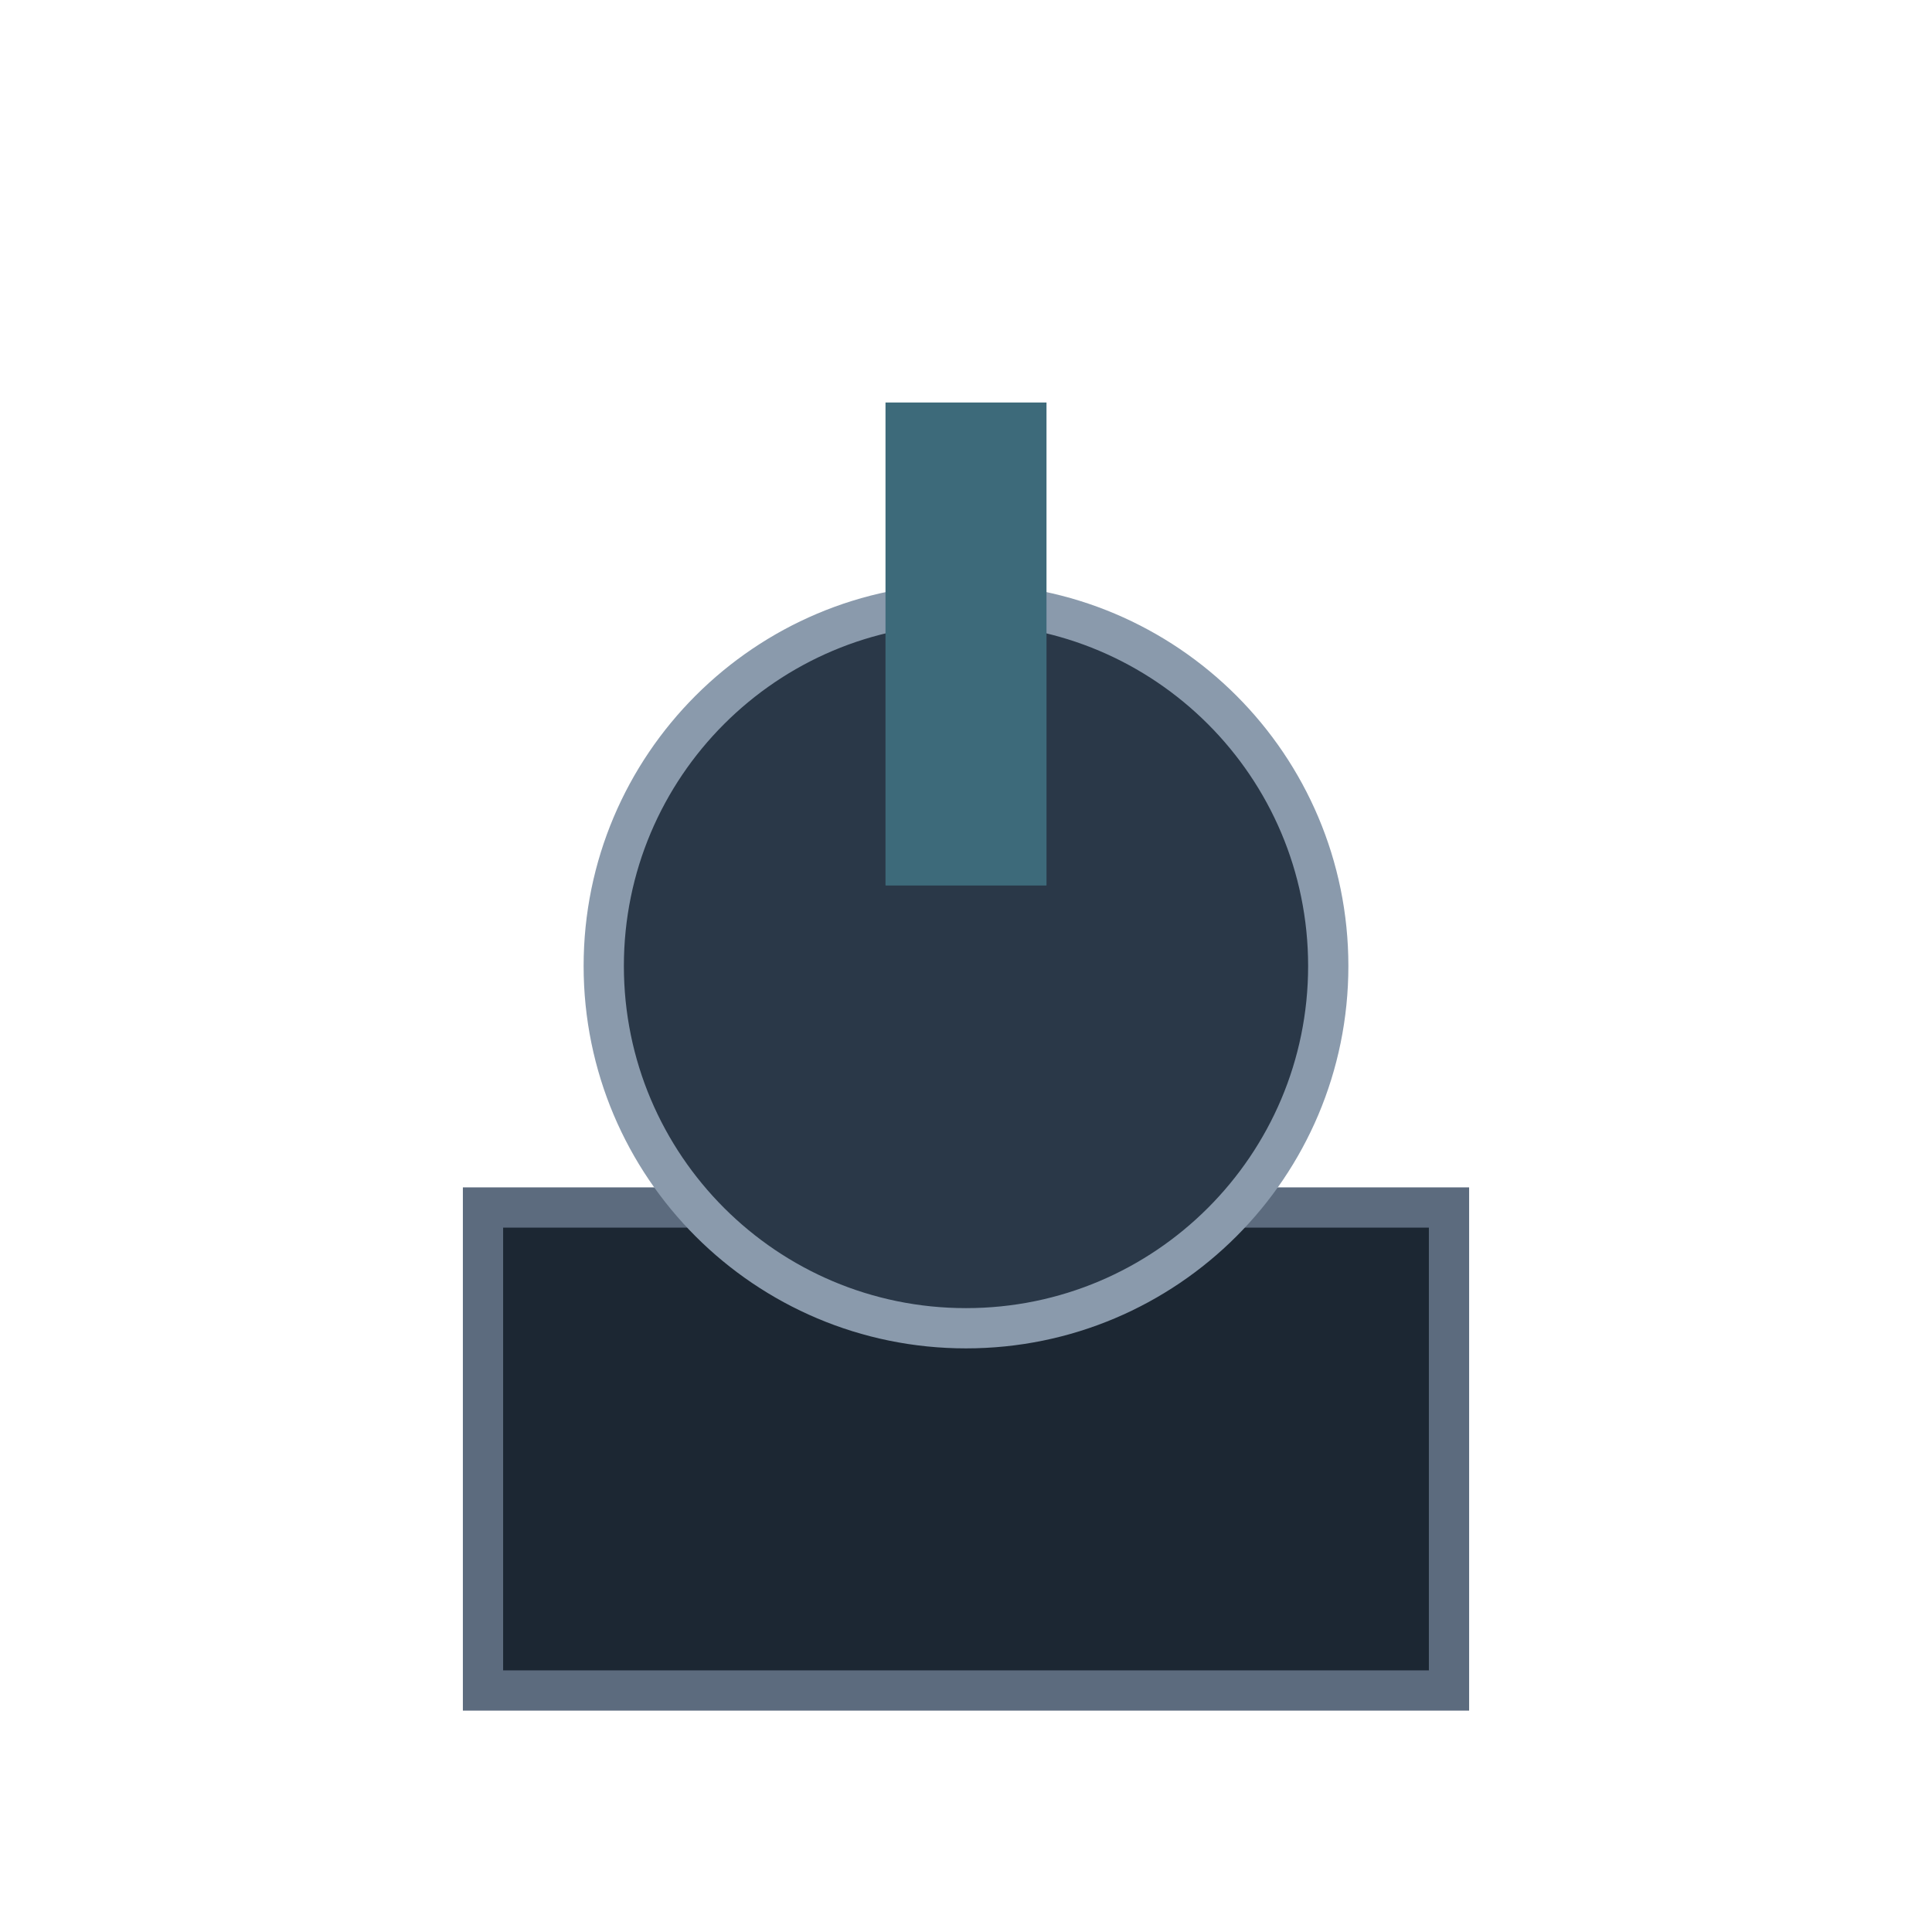
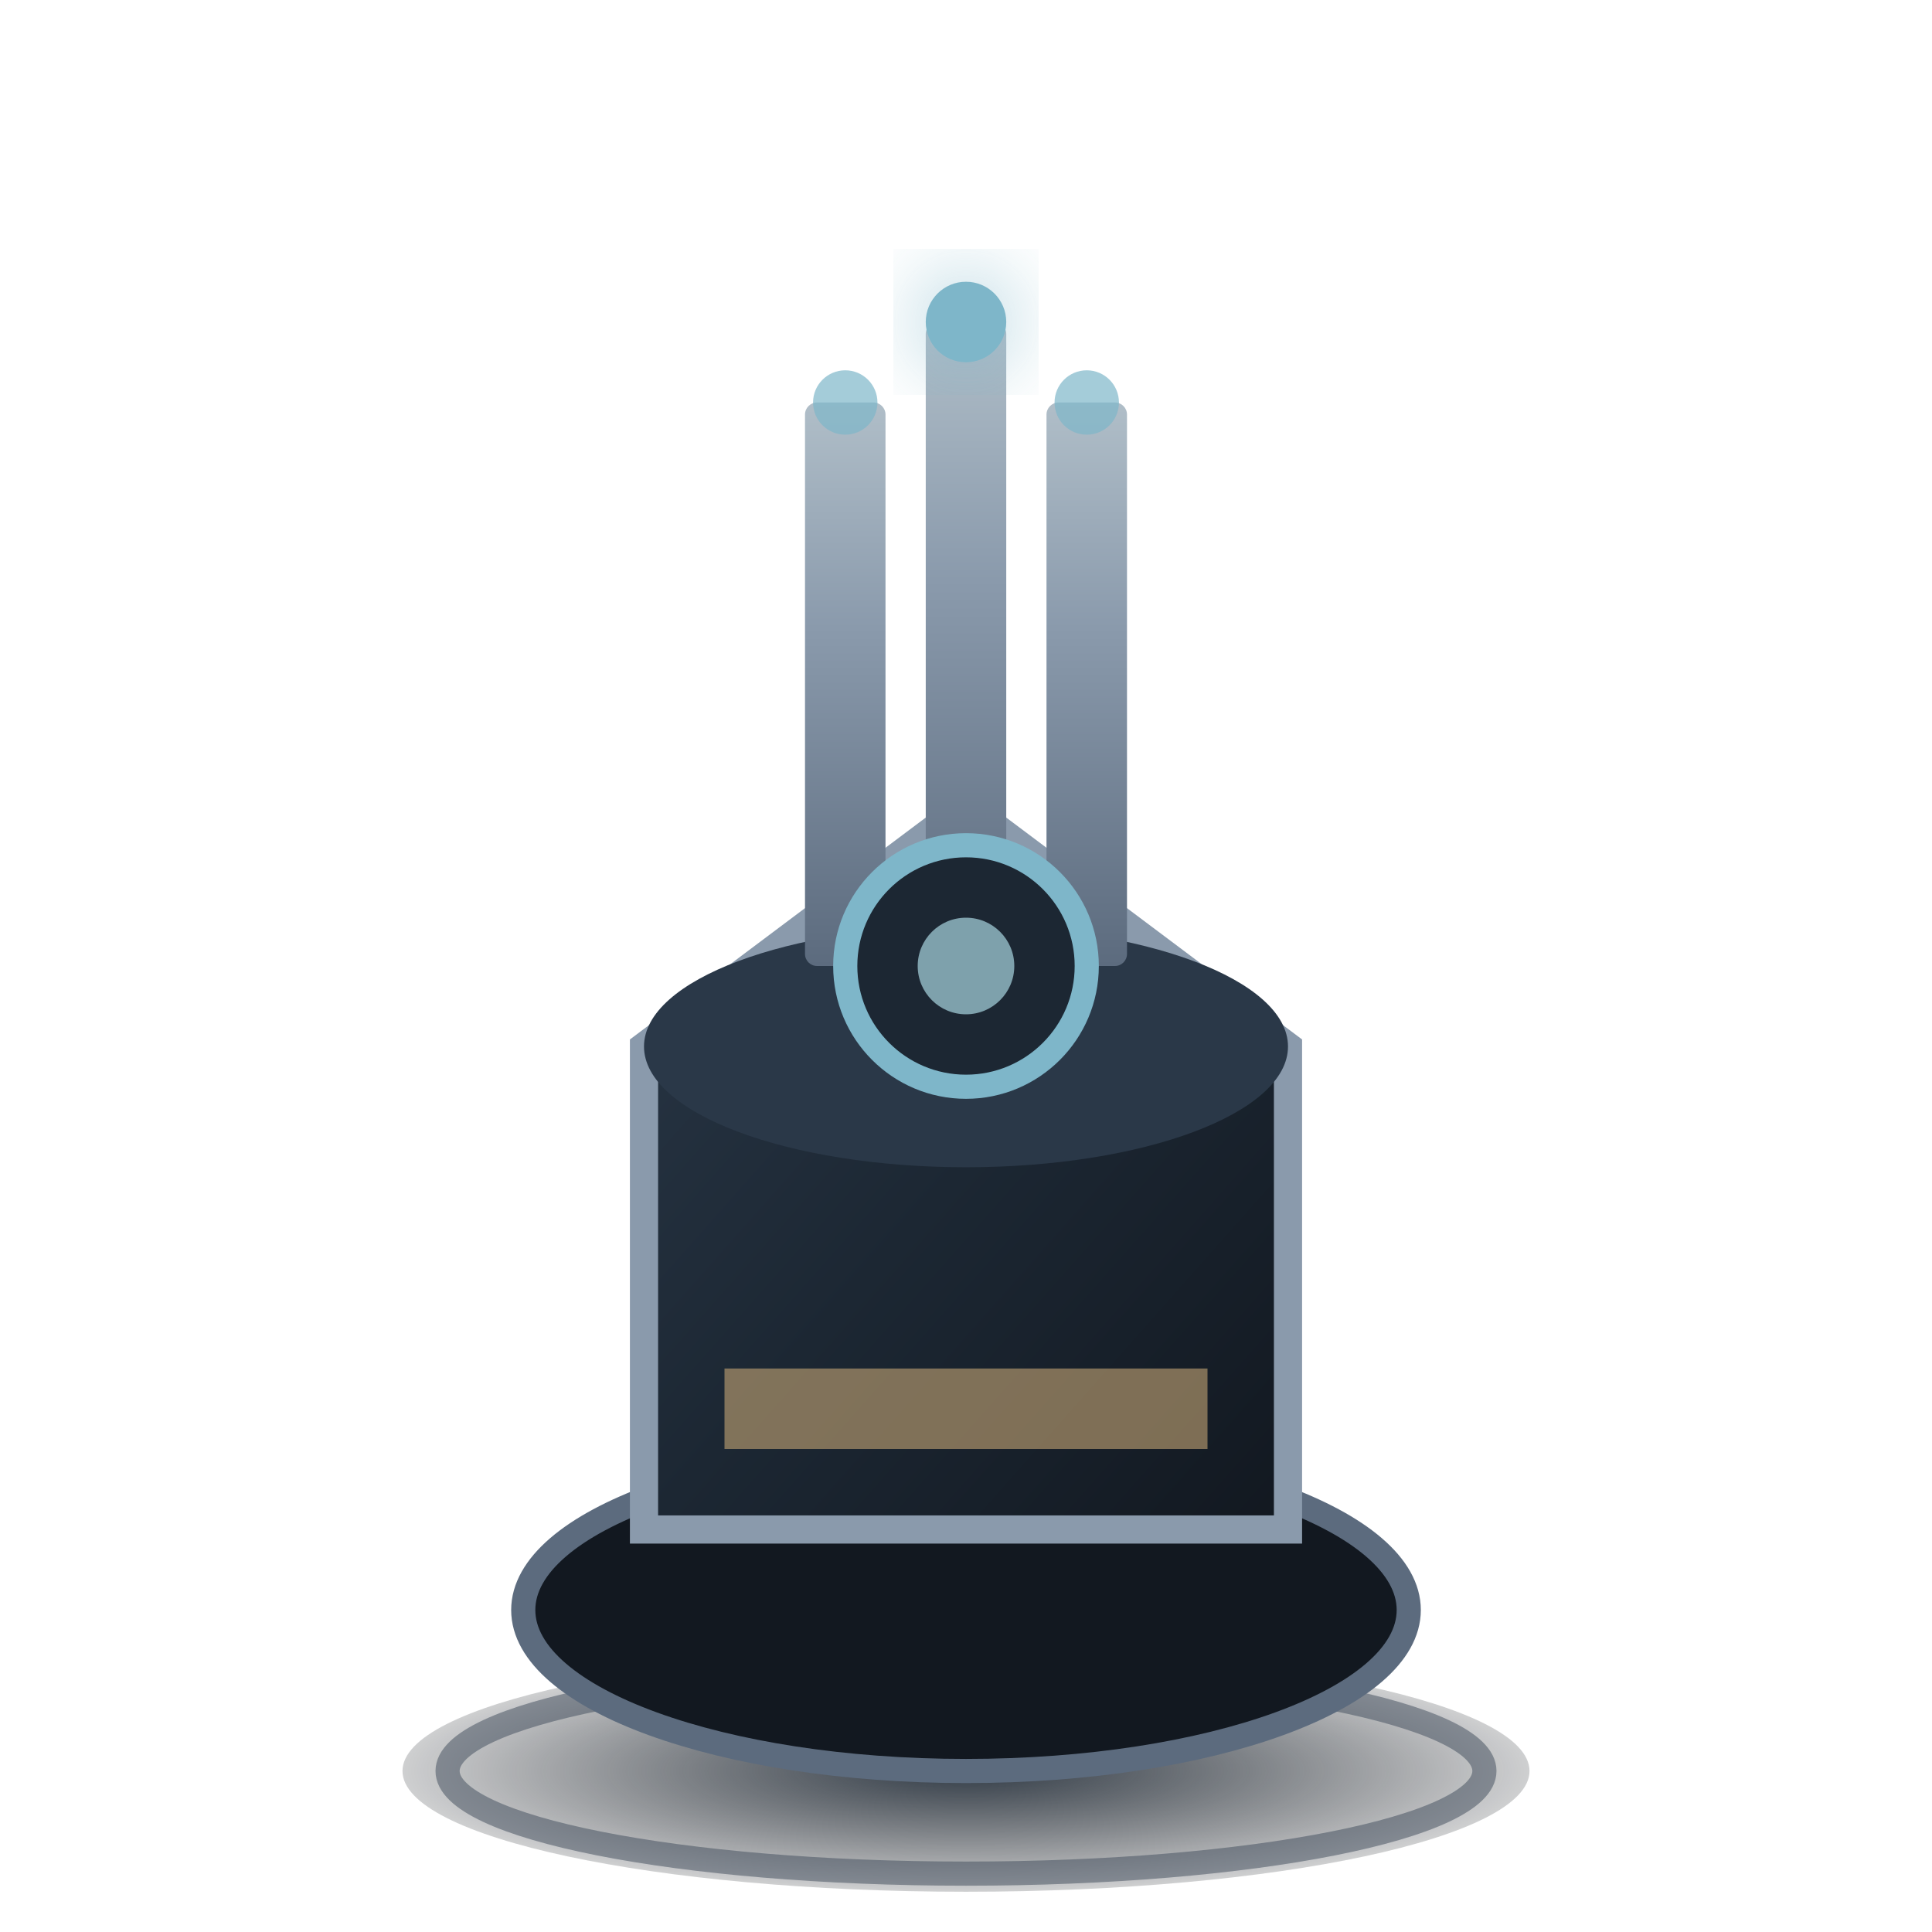
<svg xmlns="http://www.w3.org/2000/svg" viewBox="0 0 48 48" width="48" height="48" fill="none">
-   <rect x="12" y="30" width="24" height="12" fill="#1c2733" stroke="#5c6b7e" />
-   <circle cx="24" cy="24" r="9" fill="#2a3848" stroke="#8a9aac" />
-   <rect x="22" y="10" width="4" height="12" fill="#3d6a7a" />
+   <defs>
+     <radialGradient id="padG" cx="50%" cy="50%" r="50%">
+       <stop offset="0%" stop-color="#1c2733" stop-opacity="0.9" />
+       <stop offset="100%" stop-color="#0a0e14" stop-opacity="0.2" />
+     </radialGradient>
+     <radialGradient id="coreG" cx="40%" cy="35%" r="60%">
+       <stop offset="0%" stop-color="#d4eef5" />
+       <stop offset="45%" stop-color="#7eb6c9" />
+       <stop offset="100%" stop-color="#1a4050" stop-opacity="0.8" />
+     </radialGradient>
+     <linearGradient id="hullL" x1="0" y1="0" x2="1" y2="1">
+       <stop offset="0%" stop-color="#2a3848" />
+       <stop offset="50%" stop-color="#1c2733" />
+       <stop offset="100%" stop-color="#121820" />
+     </linearGradient>
+     <linearGradient id="steelL" x1="0" y1="0" x2="0" y2="1">
+       <stop offset="0%" stop-color="#b0bec8" />
+       <stop offset="40%" stop-color="#8a9aac" />
+       <stop offset="100%" stop-color="#5c6b7e" />
+     </linearGradient>
+     <linearGradient id="brassL" x1="0" y1="0" x2="0" y2="1">
+       <stop offset="0%" stop-color="#e0c9a0" />
+       <stop offset="100%" stop-color="#8a7350" />
+     </linearGradient>
+     <filter id="softGlow" x="-40%" y="-40%" width="180%" height="180%">
+       <feGaussianBlur stdDeviation="1.2" result="b" />
+       <feMerge>
+         <feMergeNode in="b" />
+         <feMergeNode in="SourceGraphic" />
+       </feMerge>
+     </filter>
+   </defs>
+   <ellipse cx="24" cy="44" rx="14" ry="3" fill="url(#padG)" />
+   <ellipse cx="24" cy="44" rx="12.88" ry="2.55" fill="none" stroke="#3d4a5a" stroke-width="0.6" opacity="0.5" />
+   <ellipse cx="24" cy="40" rx="11" ry="4" fill="#121820" stroke="#5c6b7e" stroke-width="0.6" />
+   <path d="M16 38 L16 26 L24 20 L32 26 L32 38 Z" fill="url(#hullL)" stroke="#8a9aac" stroke-width="0.7" />
+   <ellipse cx="24" cy="26" rx="8" ry="3" fill="#2a3848" />
+   <g>
+     <rect x="20" y="10" width="2" height="14" rx="0.3" fill="url(#steelL)" />
+     <rect x="23" y="8" width="2" height="16" rx="0.3" fill="url(#steelL)" />
+     <rect x="26" y="10" width="2" height="14" rx="0.3" fill="url(#steelL)" />
+     <circle cx="21" cy="10" r="0.8" fill="#7eb6c9" opacity="0.7" />
+     <circle cx="24" cy="8" r="1" fill="#7eb6c9" filter="url(#softGlow)" />
+     <circle cx="27" cy="10" r="0.8" fill="#7eb6c9" opacity="0.7" />
+   </g>
+   <circle cx="24" cy="24" r="3" fill="#1c2733" stroke="#7eb6c9" stroke-width="0.6" />
+   <circle cx="24" cy="24" r="1.2" fill="#a8d4e0" opacity="0.7" />
+   <rect x="18" y="34" width="12" height="2" fill="#c4a574" opacity="0.6" />
</svg>
